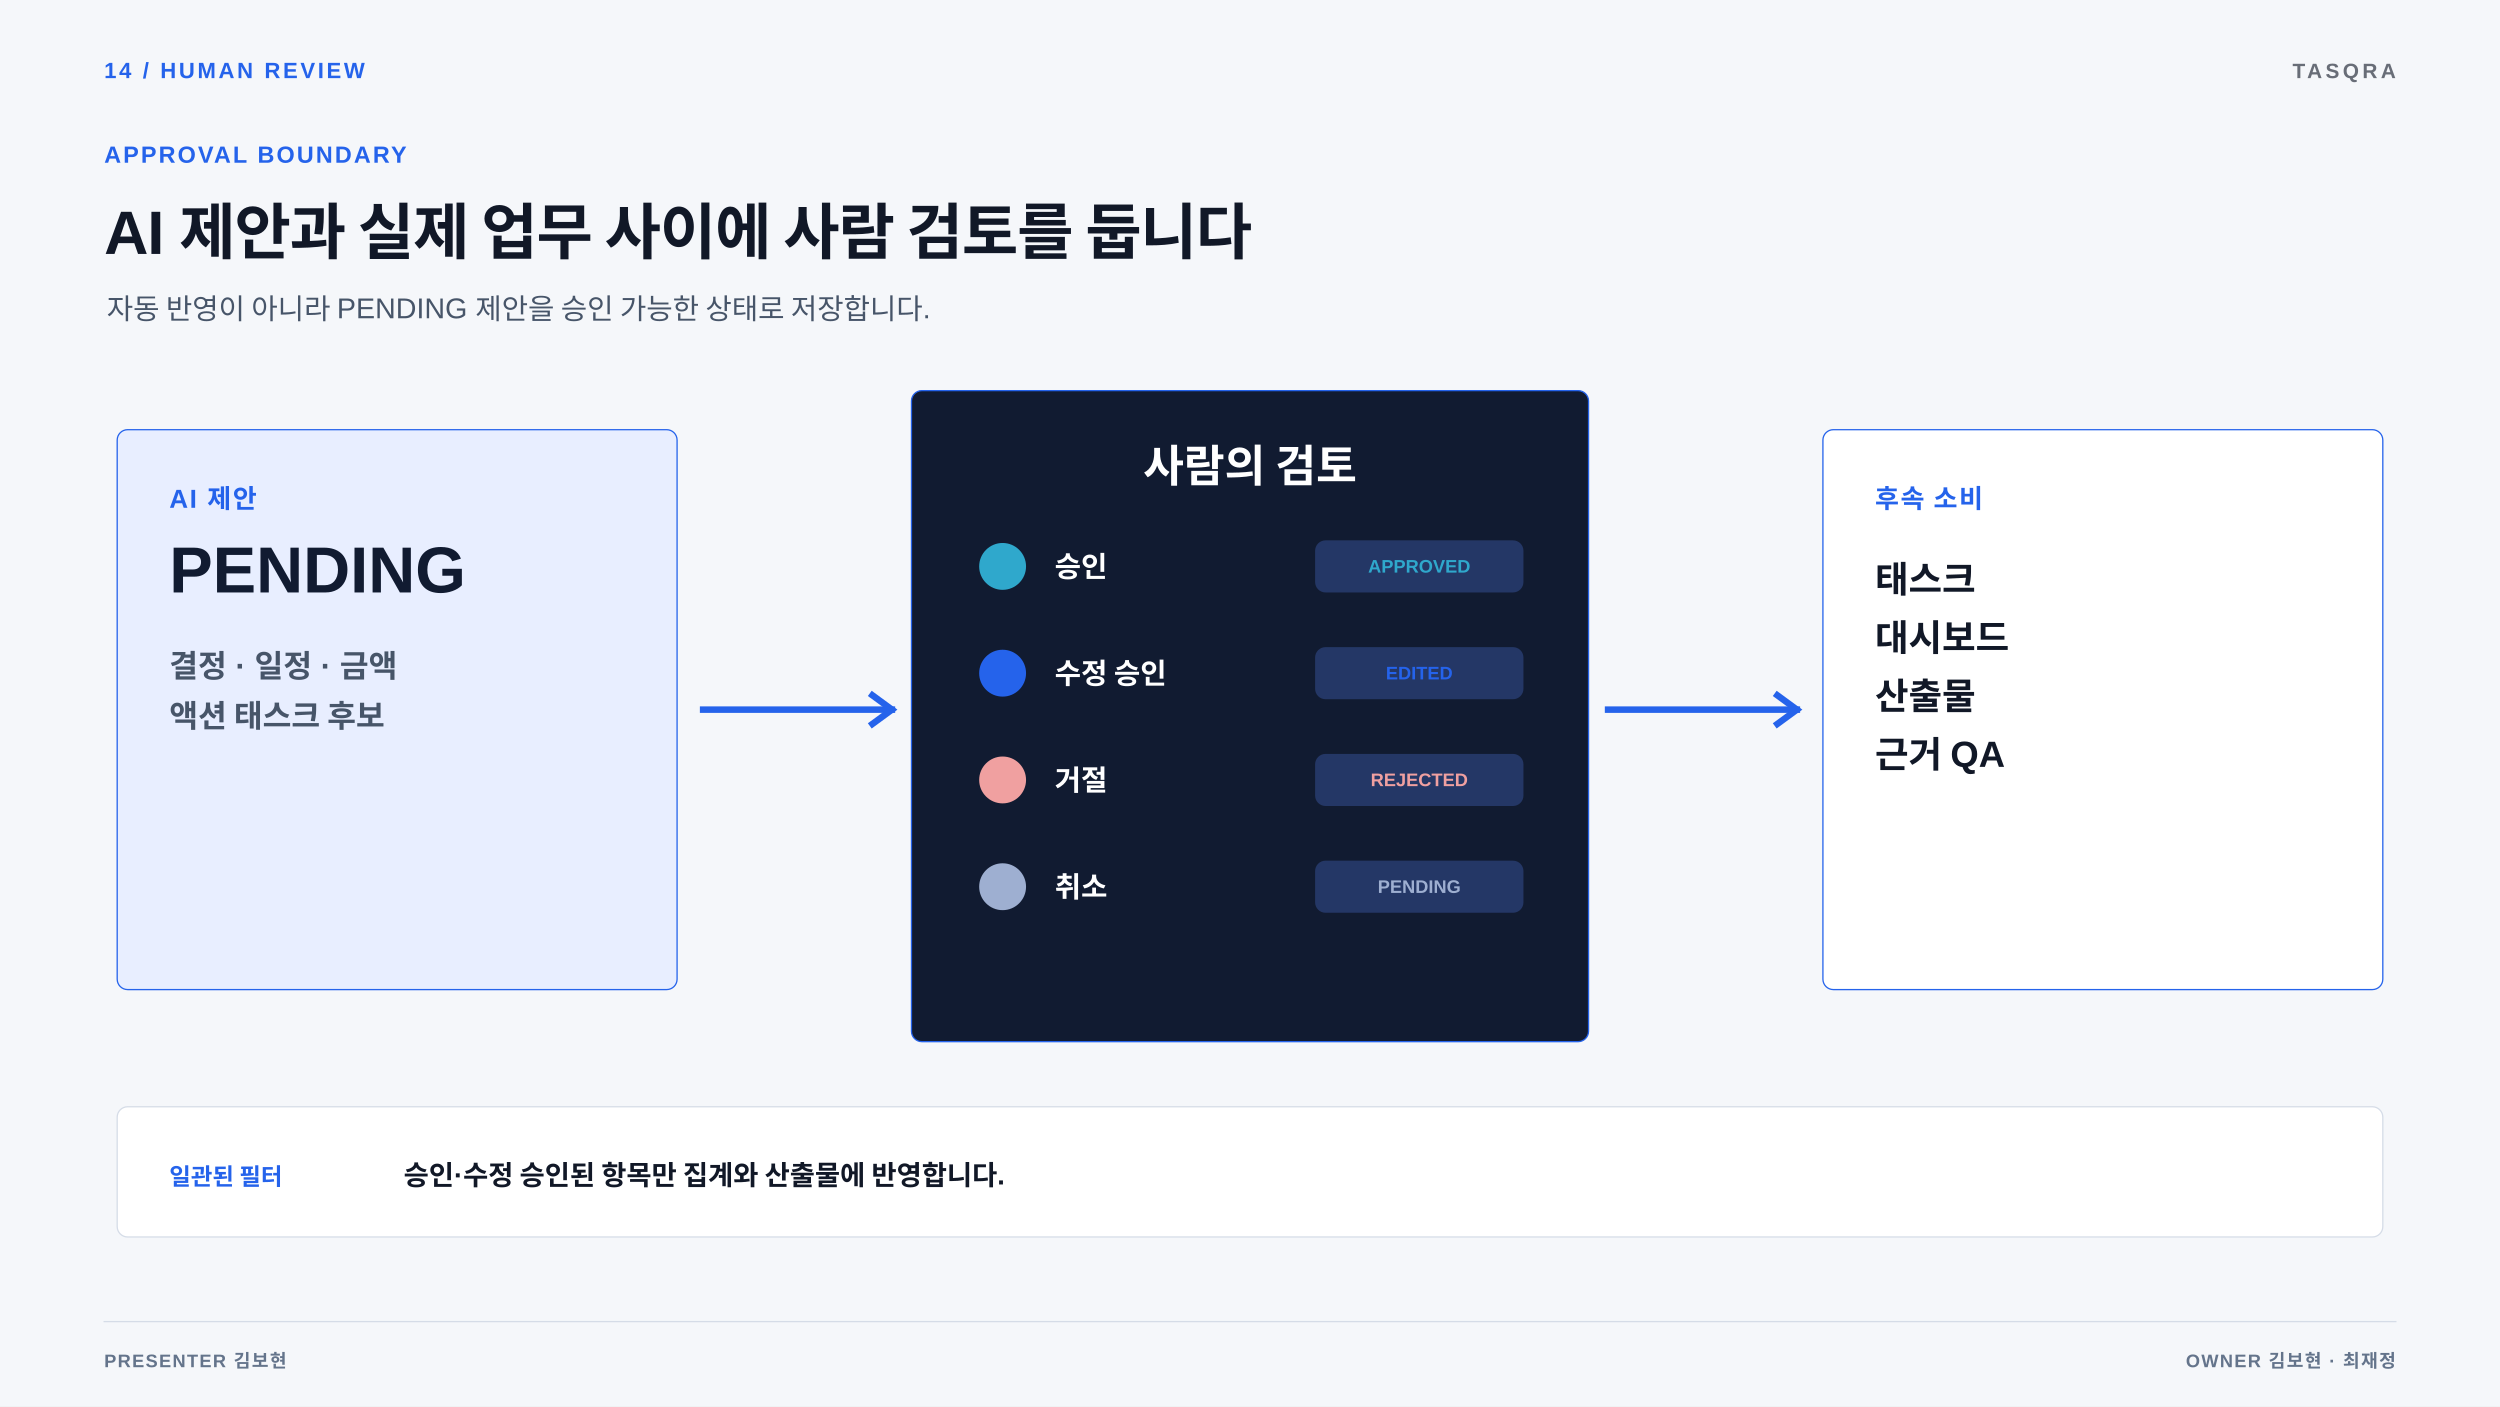
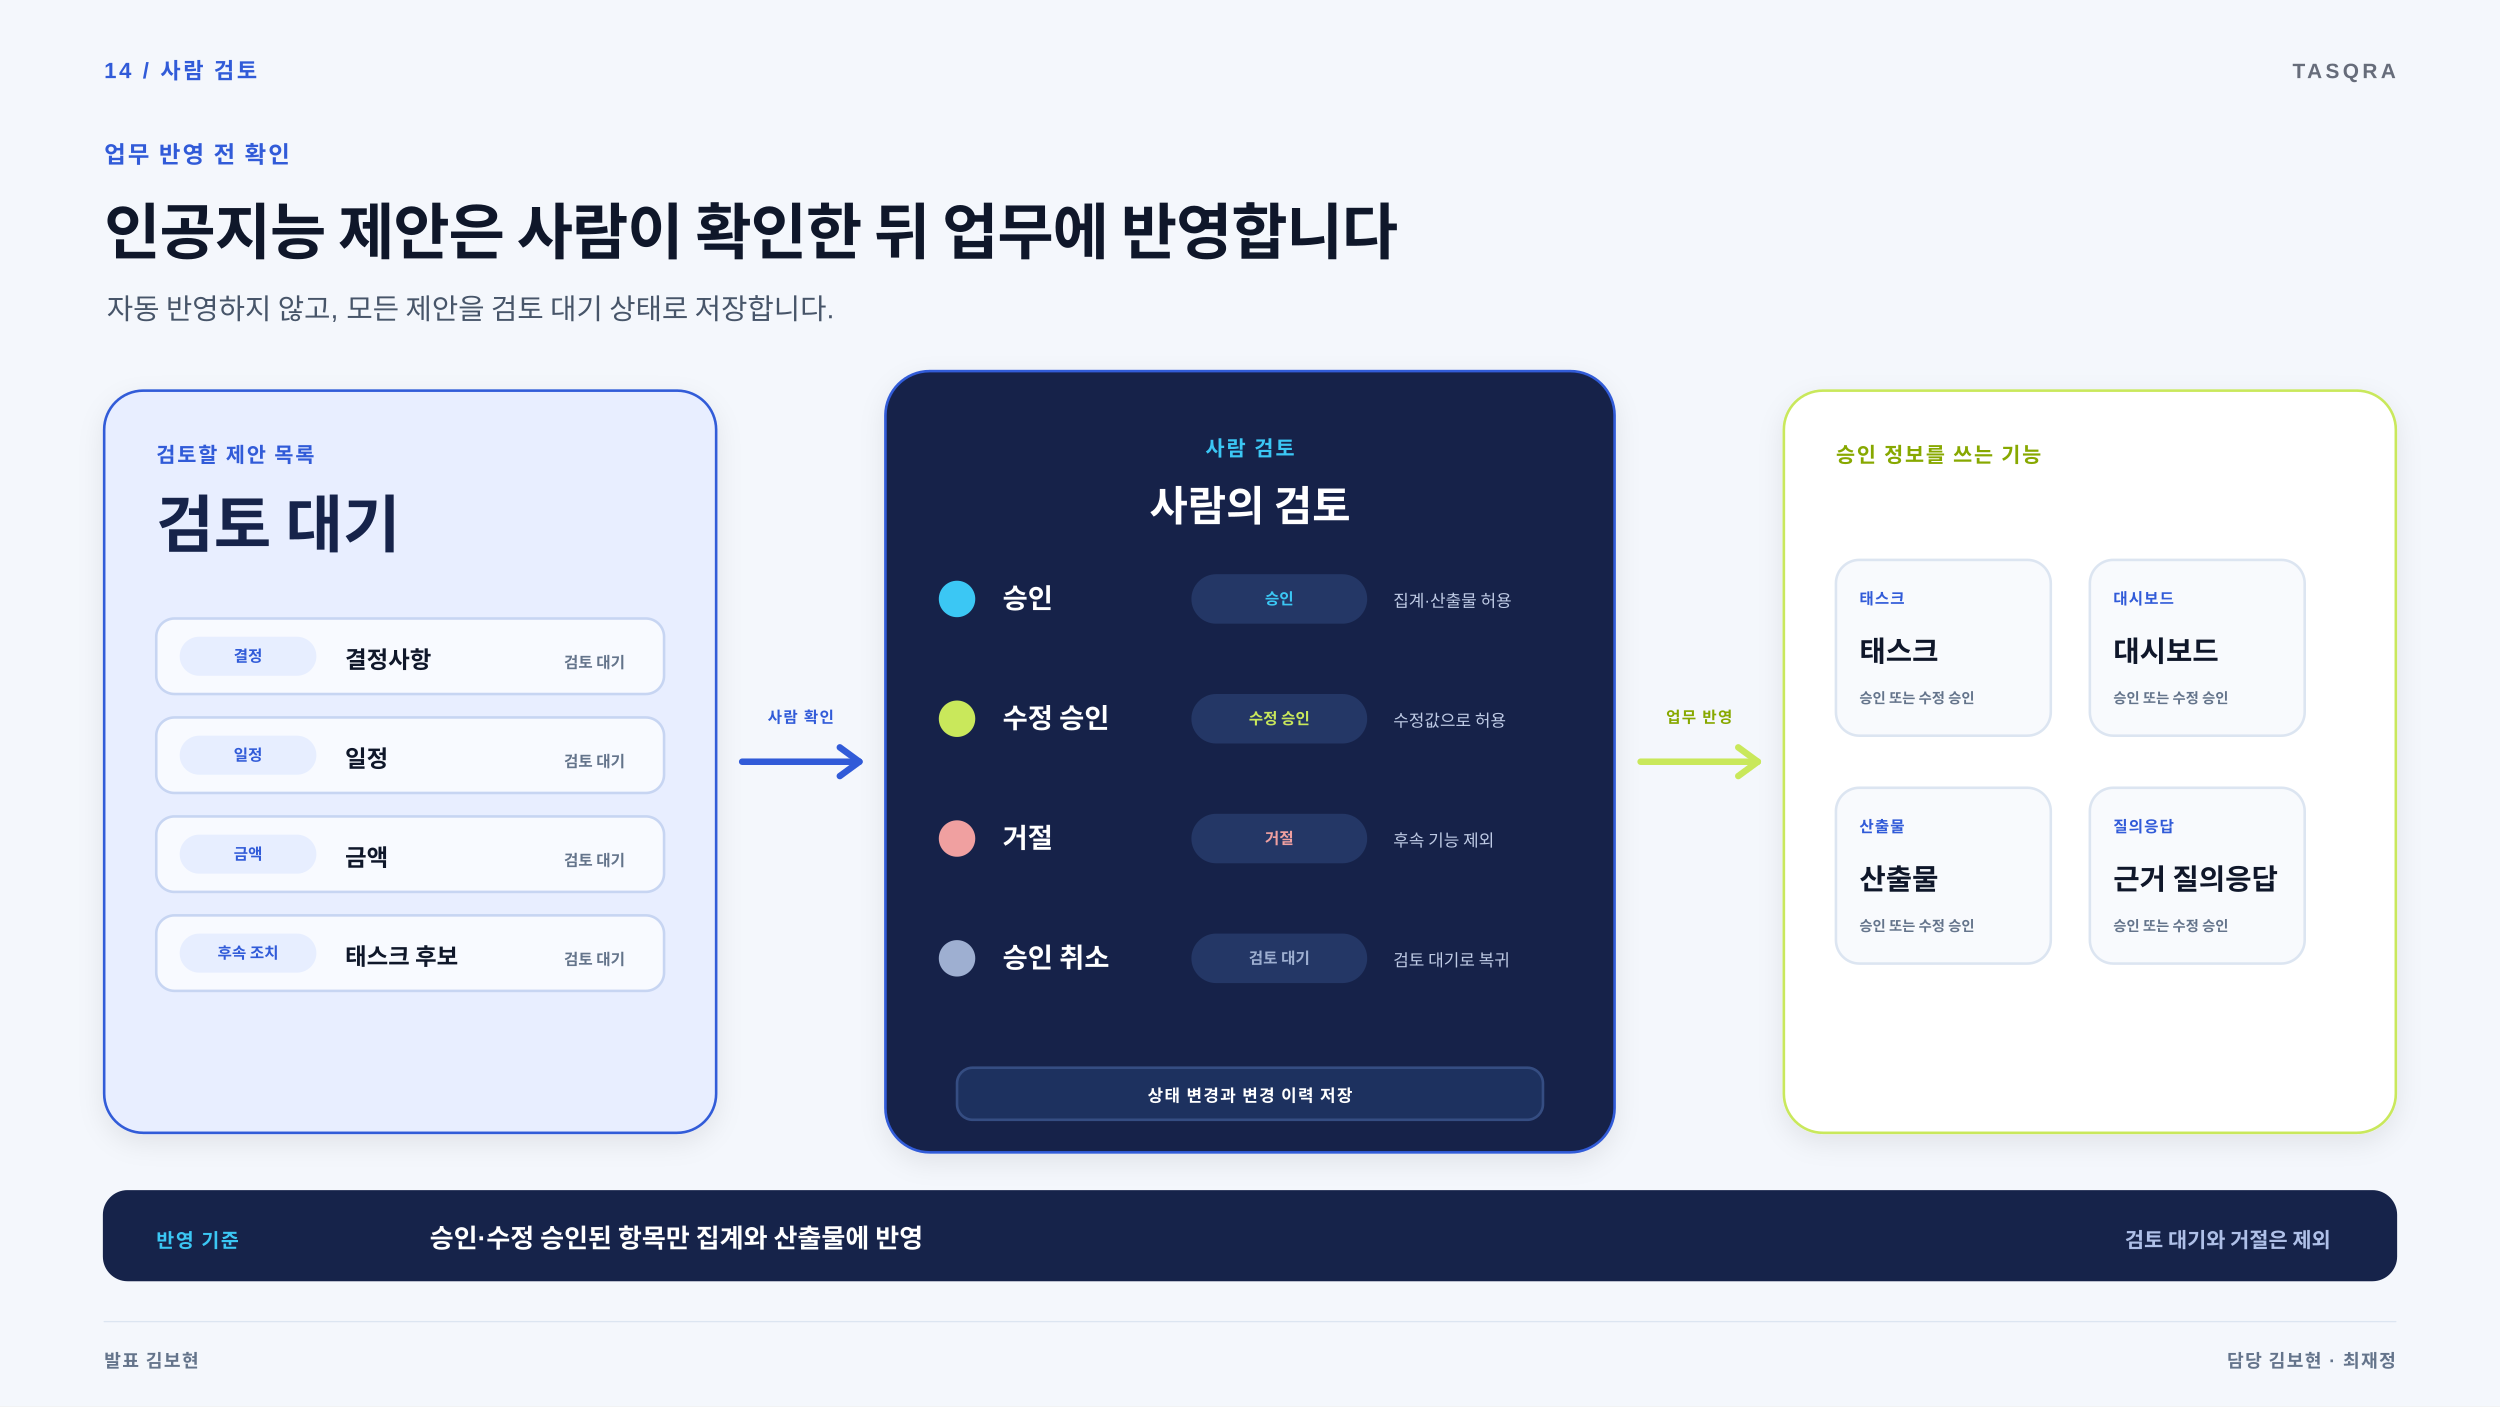
<svg xmlns="http://www.w3.org/2000/svg" width="1920" height="1080" viewBox="0 0 1920 1080">
  <defs>
    <style>@font-face{font-family:NotoKR;src:url("../../포트폴리오/NotoSansKR.ttf") format("truetype");} text{font-family:NotoKR,Arial,sans-serif;}</style>
    <filter id="shadow" x="-20%" y="-20%" width="140%" height="140%">
-       <feDropShadow dx="0" dy="4" stdDeviation="8" flood-color="#09111F" flood-opacity="0.06" />
+       <feDropShadow dx="0" dy="12" stdDeviation="16" flood-color="#0E162F" flood-opacity="0.11" />
    </filter>
    <filter id="softShadow" x="-20%" y="-20%" width="140%" height="140%">
-       <feDropShadow dx="0" dy="2" stdDeviation="5" flood-color="#09111F" flood-opacity="0.05" />
+       <feDropShadow dx="0" dy="7" stdDeviation="10" flood-color="#0E162F" flood-opacity="0.08" />
    </filter>
  </defs>
-   <rect x="0" y="0" width="1920" height="1080" rx="0" fill="#F5F7FA" stroke="none" stroke-width="0" opacity="1" />
-   <text x="80" y="60" font-family="NotoKR, Arial, sans-serif" font-size="17" font-weight="800" font-style="normal" fill="#2563EB" text-anchor="start" letter-spacing="2" opacity="1">14  /  HUMAN REVIEW</text>
-   <text x="1840" y="60" font-family="NotoKR, Arial, sans-serif" font-size="16" font-weight="800" font-style="normal" fill="#111827" text-anchor="end" letter-spacing="2.6" opacity="0.62">TASQRA</text>
-   <line x1="80" y1="1015" x2="1840" y2="1015" stroke="#D5DCE7" stroke-width="1" stroke-linecap="square" opacity="1" />
-   <text x="80" y="1050" font-family="NotoKR, Arial, sans-serif" font-size="14" font-weight="700" font-style="normal" fill="#64748B" text-anchor="start" letter-spacing="1" opacity="1">PRESENTER  김보현</text>
-   <text x="1840" y="1050" font-family="NotoKR, Arial, sans-serif" font-size="14" font-weight="700" font-style="normal" fill="#64748B" text-anchor="end" letter-spacing="1" opacity="1">OWNER  김보현 · 최재정</text>
-   <text x="80" y="125" font-family="NotoKR, Arial, sans-serif" font-size="18" font-weight="800" font-style="normal" fill="#2563EB" text-anchor="start" letter-spacing="1.6" opacity="1">APPROVAL BOUNDARY</text>
-   <text x="80" y="195" font-family="NotoKR, Arial, sans-serif" font-size="47" font-weight="800" font-style="normal" fill="#111827" text-anchor="start" letter-spacing="-0.8" opacity="1">AI 제안과 실제 업무 사이에 사람 검토를 둡니다</text>
-   <text x="82" y="245" font-family="NotoKR, Arial, sans-serif" font-size="22" font-weight="500" font-style="normal" fill="#475569" text-anchor="start" letter-spacing="0" opacity="1">자동 반영이 아니라 PENDING 제안을 승인 가능한 상태로 저장합니다.</text>
-   <rect x="90" y="330" width="430" height="430" rx="8" fill="#E8EEFF" stroke="#2563EB" stroke-width="1" opacity="1" />
-   <text x="130" y="390" font-family="NotoKR, Arial, sans-serif" font-size="20" font-weight="800" font-style="normal" fill="#2563EB" text-anchor="start" letter-spacing="1.2" opacity="1">AI 제안</text>
-   <text x="130" y="455" font-family="NotoKR, Arial, sans-serif" font-size="50" font-weight="800" font-style="normal" fill="#111B31" text-anchor="start" letter-spacing="0" opacity="1">PENDING</text>
-   <text x="130" y="520" font-family="NotoKR, Arial, sans-serif" font-size="24" font-weight="600" fill="#475569" text-anchor="start">
-     <tspan x="130" dy="0">결정 · 일정 · 금액</tspan>
-     <tspan x="130" dy="38.4">액션 태스크 후보</tspan>
-   </text>
-   <line x1="540" y1="545" x2="685" y2="545" stroke="#2563EB" stroke-width="5" stroke-linecap="square" opacity="1" />
-   <path d="M 670 534 L 685 545 L 670 556" fill="none" stroke="#2563EB" stroke-width="5" stroke-linecap="square" stroke-linejoin="miter" />
-   <rect x="700" y="300" width="520" height="500" rx="8" fill="#111B31" stroke="#2563EB" stroke-width="1" opacity="1" />
-   <text x="960" y="370" font-family="NotoKR, Arial, sans-serif" font-size="34" font-weight="800" font-style="normal" fill="#FFFFFF" text-anchor="middle" letter-spacing="0" opacity="1">사람의 검토</text>
-   <circle cx="770" cy="435" r="18" fill="#2FA8CC" stroke="none" stroke-width="0" opacity="1" />
-   <text x="810" y="443" font-family="NotoKR, Arial, sans-serif" font-size="22" font-weight="700" font-style="normal" fill="#FFFFFF" text-anchor="start" letter-spacing="0" opacity="1">승인</text>
-   <rect x="1010" y="415" width="160" height="40" rx="8" fill="#243766" stroke="none" stroke-width="0" opacity="1" />
-   <text x="1090.0" y="439.76" font-family="NotoKR, Arial, sans-serif" font-size="14" font-weight="700" font-style="normal" fill="#2FA8CC" text-anchor="middle" letter-spacing="0" opacity="1">APPROVED</text>
-   <circle cx="770" cy="517" r="18" fill="#2563EB" stroke="none" stroke-width="0" opacity="1" />
-   <text x="810" y="525" font-family="NotoKR, Arial, sans-serif" font-size="22" font-weight="700" font-style="normal" fill="#FFFFFF" text-anchor="start" letter-spacing="0" opacity="1">수정 승인</text>
-   <rect x="1010" y="497" width="160" height="40" rx="8" fill="#243766" stroke="none" stroke-width="0" opacity="1" />
-   <text x="1090.0" y="521.76" font-family="NotoKR, Arial, sans-serif" font-size="14" font-weight="700" font-style="normal" fill="#2563EB" text-anchor="middle" letter-spacing="0" opacity="1">EDITED</text>
-   <circle cx="770" cy="599" r="18" fill="#F0A0A0" stroke="none" stroke-width="0" opacity="1" />
-   <text x="810" y="607" font-family="NotoKR, Arial, sans-serif" font-size="22" font-weight="700" font-style="normal" fill="#FFFFFF" text-anchor="start" letter-spacing="0" opacity="1">거절</text>
-   <rect x="1010" y="579" width="160" height="40" rx="8" fill="#243766" stroke="none" stroke-width="0" opacity="1" />
-   <text x="1090.0" y="603.76" font-family="NotoKR, Arial, sans-serif" font-size="14" font-weight="700" font-style="normal" fill="#F0A0A0" text-anchor="middle" letter-spacing="0" opacity="1">REJECTED</text>
-   <circle cx="770" cy="681" r="18" fill="#9EAFD1" stroke="none" stroke-width="0" opacity="1" />
-   <text x="810" y="689" font-family="NotoKR, Arial, sans-serif" font-size="22" font-weight="700" font-style="normal" fill="#FFFFFF" text-anchor="start" letter-spacing="0" opacity="1">취소</text>
-   <rect x="1010" y="661" width="160" height="40" rx="8" fill="#243766" stroke="none" stroke-width="0" opacity="1" />
-   <text x="1090.0" y="685.76" font-family="NotoKR, Arial, sans-serif" font-size="14" font-weight="700" font-style="normal" fill="#9EAFD1" text-anchor="middle" letter-spacing="0" opacity="1">PENDING</text>
-   <line x1="1235" y1="545" x2="1380" y2="545" stroke="#2563EB" stroke-width="5" stroke-linecap="square" opacity="1" />
-   <path d="M 1365 534 L 1380 545 L 1365 556" fill="none" stroke="#2563EB" stroke-width="5" stroke-linecap="square" stroke-linejoin="miter" />
-   <rect x="1400" y="330" width="430" height="430" rx="8" fill="#FFFFFF" stroke="#2563EB" stroke-width="1" opacity="1" />
-   <text x="1440" y="390" font-family="NotoKR, Arial, sans-serif" font-size="20" font-weight="800" font-style="normal" fill="#2563EB" text-anchor="start" letter-spacing="1.2" opacity="1">후속 소비</text>
-   <text x="1440" y="455" font-family="NotoKR, Arial, sans-serif" font-size="28" font-weight="800" fill="#111827" text-anchor="start">
-     <tspan x="1440" dy="0">태스크</tspan>
-     <tspan x="1440" dy="44.8">대시보드</tspan>
-     <tspan x="1440" dy="44.8">산출물</tspan>
-     <tspan x="1440" dy="44.8">근거 QA</tspan>
-   </text>
-   <rect x="90" y="850" width="1740" height="100" rx="8" fill="#FFFFFF" stroke="#D5DCE7" stroke-width="1" opacity="1" />
-   <text x="130" y="910" font-family="NotoKR, Arial, sans-serif" font-size="18" font-weight="800" font-style="normal" fill="#2563EB" text-anchor="start" letter-spacing="0" opacity="1">일관된 필터</text>
-   <text x="310" y="910" font-family="NotoKR, Arial, sans-serif" font-size="21" font-weight="700" font-style="normal" fill="#111827" text-anchor="start" letter-spacing="0" opacity="1">승인·수정 승인된 항목만 집계와 산출물에 반영합니다.</text>
+   <rect x="0" y="0" width="1920" height="1080" rx="0" fill="#F4F7FC" stroke="none" stroke-width="0" opacity="1" />
+   <text x="80" y="60" font-family="NotoKR, Arial, sans-serif" font-size="17" font-weight="800" font-style="normal" fill="#315BD8" text-anchor="start" letter-spacing="2" opacity="1">14  /  사람 검토</text>
+   <text x="1840" y="60" font-family="NotoKR, Arial, sans-serif" font-size="16" font-weight="800" font-style="normal" fill="#0F172A" text-anchor="end" letter-spacing="2.6" opacity="0.62">TASQRA</text>
+   <line x1="80" y1="1015" x2="1840" y2="1015" stroke="#DCE5F1" stroke-width="1" stroke-linecap="round" opacity="1" />
+   <text x="80" y="1050" font-family="NotoKR, Arial, sans-serif" font-size="14" font-weight="700" font-style="normal" fill="#64748B" text-anchor="start" letter-spacing="1" opacity="1">발표  김보현</text>
+   <text x="1840" y="1050" font-family="NotoKR, Arial, sans-serif" font-size="14" font-weight="700" font-style="normal" fill="#64748B" text-anchor="end" letter-spacing="1" opacity="1">담당  김보현 · 최재정</text>
+   <text x="80" y="125" font-family="NotoKR, Arial, sans-serif" font-size="18" font-weight="800" font-style="normal" fill="#315BD8" text-anchor="start" letter-spacing="1.6" opacity="1">업무 반영 전 확인</text>
+   <text x="80" y="195" font-family="NotoKR, Arial, sans-serif" font-size="47" font-weight="800" font-style="normal" fill="#0F172A" text-anchor="start" letter-spacing="-0.8" opacity="1">인공지능 제안은 사람이 확인한 뒤 업무에 반영합니다</text>
+   <text x="82" y="245" font-family="NotoKR, Arial, sans-serif" font-size="22" font-weight="500" font-style="normal" fill="#475569" text-anchor="start" letter-spacing="0" opacity="1">자동 반영하지 않고, 모든 제안을 검토 대기 상태로 저장합니다.</text>
+   <rect x="80" y="300" width="470" height="570" rx="30" fill="#E8EEFF" stroke="#315BD8" stroke-width="2" opacity="1" filter="url(#softShadow)" />
+   <text x="120" y="355" font-family="NotoKR, Arial, sans-serif" font-size="16" font-weight="800" font-style="normal" fill="#315BD8" text-anchor="start" letter-spacing="1.4" opacity="1">검토할 제안 목록</text>
+   <text x="120" y="420" font-family="NotoKR, Arial, sans-serif" font-size="48" font-weight="800" font-style="normal" fill="#16234A" text-anchor="start" letter-spacing="0" opacity="1">검토 대기</text>
+   <rect x="120" y="475" width="390" height="58" rx="14" fill="#F8FAFF" stroke="#C7D5F2" stroke-width="2" opacity="1" />
+   <rect x="138" y="489" width="105" height="30" rx="15.0" fill="#E7EEFF" stroke="none" stroke-width="0" opacity="1" />
+   <text x="190.5" y="508.08" font-family="NotoKR, Arial, sans-serif" font-size="12" font-weight="700" font-style="normal" fill="#315BD8" text-anchor="middle" letter-spacing="0" opacity="1">결정</text>
+   <text x="265" y="513" font-family="NotoKR, Arial, sans-serif" font-size="18" font-weight="700" font-style="normal" fill="#0F172A" text-anchor="start" letter-spacing="0" opacity="1">결정사항</text>
+   <text x="480" y="513" font-family="NotoKR, Arial, sans-serif" font-size="12" font-weight="800" font-style="normal" fill="#64748B" text-anchor="end" letter-spacing="0" opacity="1">검토 대기</text>
+   <rect x="120" y="551" width="390" height="58" rx="14" fill="#F8FAFF" stroke="#C7D5F2" stroke-width="2" opacity="1" />
+   <rect x="138" y="565" width="105" height="30" rx="15.0" fill="#E7EEFF" stroke="none" stroke-width="0" opacity="1" />
+   <text x="190.5" y="584.08" font-family="NotoKR, Arial, sans-serif" font-size="12" font-weight="700" font-style="normal" fill="#315BD8" text-anchor="middle" letter-spacing="0" opacity="1">일정</text>
+   <text x="265" y="589" font-family="NotoKR, Arial, sans-serif" font-size="18" font-weight="700" font-style="normal" fill="#0F172A" text-anchor="start" letter-spacing="0" opacity="1">일정</text>
+   <text x="480" y="589" font-family="NotoKR, Arial, sans-serif" font-size="12" font-weight="800" font-style="normal" fill="#64748B" text-anchor="end" letter-spacing="0" opacity="1">검토 대기</text>
+   <rect x="120" y="627" width="390" height="58" rx="14" fill="#F8FAFF" stroke="#C7D5F2" stroke-width="2" opacity="1" />
+   <rect x="138" y="641" width="105" height="30" rx="15.0" fill="#E7EEFF" stroke="none" stroke-width="0" opacity="1" />
+   <text x="190.5" y="660.08" font-family="NotoKR, Arial, sans-serif" font-size="12" font-weight="700" font-style="normal" fill="#315BD8" text-anchor="middle" letter-spacing="0" opacity="1">금액</text>
+   <text x="265" y="665" font-family="NotoKR, Arial, sans-serif" font-size="18" font-weight="700" font-style="normal" fill="#0F172A" text-anchor="start" letter-spacing="0" opacity="1">금액</text>
+   <text x="480" y="665" font-family="NotoKR, Arial, sans-serif" font-size="12" font-weight="800" font-style="normal" fill="#64748B" text-anchor="end" letter-spacing="0" opacity="1">검토 대기</text>
+   <rect x="120" y="703" width="390" height="58" rx="14" fill="#F8FAFF" stroke="#C7D5F2" stroke-width="2" opacity="1" />
+   <rect x="138" y="717" width="105" height="30" rx="15.0" fill="#E7EEFF" stroke="none" stroke-width="0" opacity="1" />
+   <text x="190.5" y="736.08" font-family="NotoKR, Arial, sans-serif" font-size="12" font-weight="700" font-style="normal" fill="#315BD8" text-anchor="middle" letter-spacing="0" opacity="1">후속 조치</text>
+   <text x="265" y="741" font-family="NotoKR, Arial, sans-serif" font-size="18" font-weight="700" font-style="normal" fill="#0F172A" text-anchor="start" letter-spacing="0" opacity="1">태스크 후보</text>
+   <text x="480" y="741" font-family="NotoKR, Arial, sans-serif" font-size="12" font-weight="800" font-style="normal" fill="#64748B" text-anchor="end" letter-spacing="0" opacity="1">검토 대기</text>
+   <line x1="570" y1="585" x2="660" y2="585" stroke="#315BD8" stroke-width="5" stroke-linecap="round" opacity="1" />
+   <path d="M 645 574 L 660 585 L 645 596" fill="none" stroke="#315BD8" stroke-width="5" stroke-linecap="round" stroke-linejoin="round" />
+   <text x="615" y="555" font-family="NotoKR, Arial, sans-serif" font-size="12" font-weight="800" font-style="normal" fill="#315BD8" text-anchor="middle" letter-spacing="1.0" opacity="1">사람 확인</text>
+   <rect x="680" y="285" width="560" height="600" rx="34" fill="#16234A" stroke="#315BD8" stroke-width="2" opacity="1" filter="url(#softShadow)" />
+   <text x="960" y="350" font-family="NotoKR, Arial, sans-serif" font-size="16" font-weight="800" font-style="normal" fill="#3BC7F4" text-anchor="middle" letter-spacing="1.5" opacity="1">사람 검토</text>
+   <text x="960" y="400" font-family="NotoKR, Arial, sans-serif" font-size="32" font-weight="800" font-style="normal" fill="#FFFFFF" text-anchor="middle" letter-spacing="0" opacity="1">사람의 검토</text>
+   <circle cx="735" cy="460" r="14" fill="#3BC7F4" stroke="none" stroke-width="0" opacity="1" />
+   <text x="770" y="467" font-family="NotoKR, Arial, sans-serif" font-size="21" font-weight="800" font-style="normal" fill="#FFFFFF" text-anchor="start" letter-spacing="0" opacity="1">승인</text>
+   <rect x="915" y="441" width="135" height="38" rx="19.0" fill="#243766" stroke="none" stroke-width="0" opacity="1" />
+   <text x="982.5" y="464.08" font-family="NotoKR, Arial, sans-serif" font-size="12" font-weight="700" font-style="normal" fill="#3BC7F4" text-anchor="middle" letter-spacing="0" opacity="1">승인</text>
+   <text x="1070" y="466" font-family="NotoKR, Arial, sans-serif" font-size="13" font-weight="500" font-style="normal" fill="#BFCBE5" text-anchor="start" letter-spacing="0" opacity="1">집계·산출물 허용</text>
+   <circle cx="735" cy="552" r="14" fill="#C9E85B" stroke="none" stroke-width="0" opacity="1" />
+   <text x="770" y="559" font-family="NotoKR, Arial, sans-serif" font-size="21" font-weight="800" font-style="normal" fill="#FFFFFF" text-anchor="start" letter-spacing="0" opacity="1">수정 승인</text>
+   <rect x="915" y="533" width="135" height="38" rx="19.0" fill="#243766" stroke="none" stroke-width="0" opacity="1" />
+   <text x="982.5" y="556.08" font-family="NotoKR, Arial, sans-serif" font-size="12" font-weight="700" font-style="normal" fill="#C9E85B" text-anchor="middle" letter-spacing="0" opacity="1">수정 승인</text>
+   <text x="1070" y="558" font-family="NotoKR, Arial, sans-serif" font-size="13" font-weight="500" font-style="normal" fill="#BFCBE5" text-anchor="start" letter-spacing="0" opacity="1">수정값으로 허용</text>
+   <circle cx="735" cy="644" r="14" fill="#F0A0A0" stroke="none" stroke-width="0" opacity="1" />
+   <text x="770" y="651" font-family="NotoKR, Arial, sans-serif" font-size="21" font-weight="800" font-style="normal" fill="#FFFFFF" text-anchor="start" letter-spacing="0" opacity="1">거절</text>
+   <rect x="915" y="625" width="135" height="38" rx="19.0" fill="#243766" stroke="none" stroke-width="0" opacity="1" />
+   <text x="982.5" y="648.08" font-family="NotoKR, Arial, sans-serif" font-size="12" font-weight="700" font-style="normal" fill="#F0A0A0" text-anchor="middle" letter-spacing="0" opacity="1">거절</text>
+   <text x="1070" y="650" font-family="NotoKR, Arial, sans-serif" font-size="13" font-weight="500" font-style="normal" fill="#BFCBE5" text-anchor="start" letter-spacing="0" opacity="1">후속 기능 제외</text>
+   <circle cx="735" cy="736" r="14" fill="#9EAFD1" stroke="none" stroke-width="0" opacity="1" />
+   <text x="770" y="743" font-family="NotoKR, Arial, sans-serif" font-size="21" font-weight="800" font-style="normal" fill="#FFFFFF" text-anchor="start" letter-spacing="0" opacity="1">승인 취소</text>
+   <rect x="915" y="717" width="135" height="38" rx="19.0" fill="#243766" stroke="none" stroke-width="0" opacity="1" />
+   <text x="982.5" y="740.08" font-family="NotoKR, Arial, sans-serif" font-size="12" font-weight="700" font-style="normal" fill="#9EAFD1" text-anchor="middle" letter-spacing="0" opacity="1">검토 대기</text>
+   <text x="1070" y="742" font-family="NotoKR, Arial, sans-serif" font-size="13" font-weight="500" font-style="normal" fill="#BFCBE5" text-anchor="start" letter-spacing="0" opacity="1">검토 대기로 복귀</text>
+   <rect x="735" y="820" width="450" height="40" rx="12" fill="#1D315F" stroke="#354D82" stroke-width="2" opacity="1" />
+   <text x="960" y="846" font-family="NotoKR, Arial, sans-serif" font-size="13" font-weight="800" font-style="normal" fill="#FFFFFF" text-anchor="middle" letter-spacing="1.0" opacity="1">상태 변경과 변경 이력 저장</text>
+   <line x1="1260" y1="585" x2="1350" y2="585" stroke="#C9E85B" stroke-width="5" stroke-linecap="round" opacity="1" />
+   <path d="M 1335 574 L 1350 585 L 1335 596" fill="none" stroke="#C9E85B" stroke-width="5" stroke-linecap="round" stroke-linejoin="round" />
+   <text x="1305" y="555" font-family="NotoKR, Arial, sans-serif" font-size="12" font-weight="800" font-style="normal" fill="#87A800" text-anchor="middle" letter-spacing="1.0" opacity="1">업무 반영</text>
+   <rect x="1370" y="300" width="470" height="570" rx="30" fill="#FFFFFF" stroke="#C9E85B" stroke-width="2" opacity="1" filter="url(#softShadow)" />
+   <text x="1410" y="355" font-family="NotoKR, Arial, sans-serif" font-size="16" font-weight="800" font-style="normal" fill="#87A800" text-anchor="start" letter-spacing="1.3" opacity="1">승인 정보를 쓰는 기능</text>
+   <rect x="1410" y="430" width="165" height="135" rx="18" fill="#F8FAFD" stroke="#DCE5F1" stroke-width="2" opacity="1" />
+   <text x="1428" y="464" font-family="NotoKR, Arial, sans-serif" font-size="12" font-weight="800" font-style="normal" fill="#315BD8" text-anchor="start" letter-spacing="0.8" opacity="1">태스크</text>
+   <text x="1428" y="508" font-family="NotoKR, Arial, sans-serif" font-size="22" font-weight="800" font-style="normal" fill="#0F172A" text-anchor="start" letter-spacing="0" opacity="1">태스크</text>
+   <text x="1428" y="540" font-family="NotoKR, Arial, sans-serif" font-size="11" font-weight="700" font-style="normal" fill="#64748B" text-anchor="start" letter-spacing="0" opacity="1">승인 또는 수정 승인</text>
+   <rect x="1605" y="430" width="165" height="135" rx="18" fill="#F8FAFD" stroke="#DCE5F1" stroke-width="2" opacity="1" />
+   <text x="1623" y="464" font-family="NotoKR, Arial, sans-serif" font-size="12" font-weight="800" font-style="normal" fill="#315BD8" text-anchor="start" letter-spacing="0.8" opacity="1">대시보드</text>
+   <text x="1623" y="508" font-family="NotoKR, Arial, sans-serif" font-size="22" font-weight="800" font-style="normal" fill="#0F172A" text-anchor="start" letter-spacing="0" opacity="1">대시보드</text>
+   <text x="1623" y="540" font-family="NotoKR, Arial, sans-serif" font-size="11" font-weight="700" font-style="normal" fill="#64748B" text-anchor="start" letter-spacing="0" opacity="1">승인 또는 수정 승인</text>
+   <rect x="1410" y="605" width="165" height="135" rx="18" fill="#F8FAFD" stroke="#DCE5F1" stroke-width="2" opacity="1" />
+   <text x="1428" y="639" font-family="NotoKR, Arial, sans-serif" font-size="12" font-weight="800" font-style="normal" fill="#315BD8" text-anchor="start" letter-spacing="0.8" opacity="1">산출물</text>
+   <text x="1428" y="683" font-family="NotoKR, Arial, sans-serif" font-size="22" font-weight="800" font-style="normal" fill="#0F172A" text-anchor="start" letter-spacing="0" opacity="1">산출물</text>
+   <text x="1428" y="715" font-family="NotoKR, Arial, sans-serif" font-size="11" font-weight="700" font-style="normal" fill="#64748B" text-anchor="start" letter-spacing="0" opacity="1">승인 또는 수정 승인</text>
+   <rect x="1605" y="605" width="165" height="135" rx="18" fill="#F8FAFD" stroke="#DCE5F1" stroke-width="2" opacity="1" />
+   <text x="1623" y="639" font-family="NotoKR, Arial, sans-serif" font-size="12" font-weight="800" font-style="normal" fill="#315BD8" text-anchor="start" letter-spacing="0.8" opacity="1">질의응답</text>
+   <text x="1623" y="683" font-family="NotoKR, Arial, sans-serif" font-size="22" font-weight="800" font-style="normal" fill="#0F172A" text-anchor="start" letter-spacing="0" opacity="1">근거 질의응답</text>
+   <text x="1623" y="715" font-family="NotoKR, Arial, sans-serif" font-size="11" font-weight="700" font-style="normal" fill="#64748B" text-anchor="start" letter-spacing="0" opacity="1">승인 또는 수정 승인</text>
+   <rect x="80" y="915" width="1760" height="68" rx="18" fill="#16234A" stroke="#16234A" stroke-width="2" opacity="1" />
+   <text x="120" y="958" font-family="NotoKR, Arial, sans-serif" font-size="15" font-weight="800" font-style="normal" fill="#3BC7F4" text-anchor="start" letter-spacing="1.2" opacity="1">반영 기준</text>
+   <text x="330" y="958" font-family="NotoKR, Arial, sans-serif" font-size="20" font-weight="700" font-style="normal" fill="#FFFFFF" text-anchor="start" letter-spacing="0" opacity="1">승인·수정 승인된 항목만 집계와 산출물에 반영</text>
+   <text x="1790" y="958" font-family="NotoKR, Arial, sans-serif" font-size="16" font-weight="600" font-style="normal" fill="#AFC0E8" text-anchor="end" letter-spacing="0" opacity="1">검토 대기와 거절은 제외</text>
</svg>
